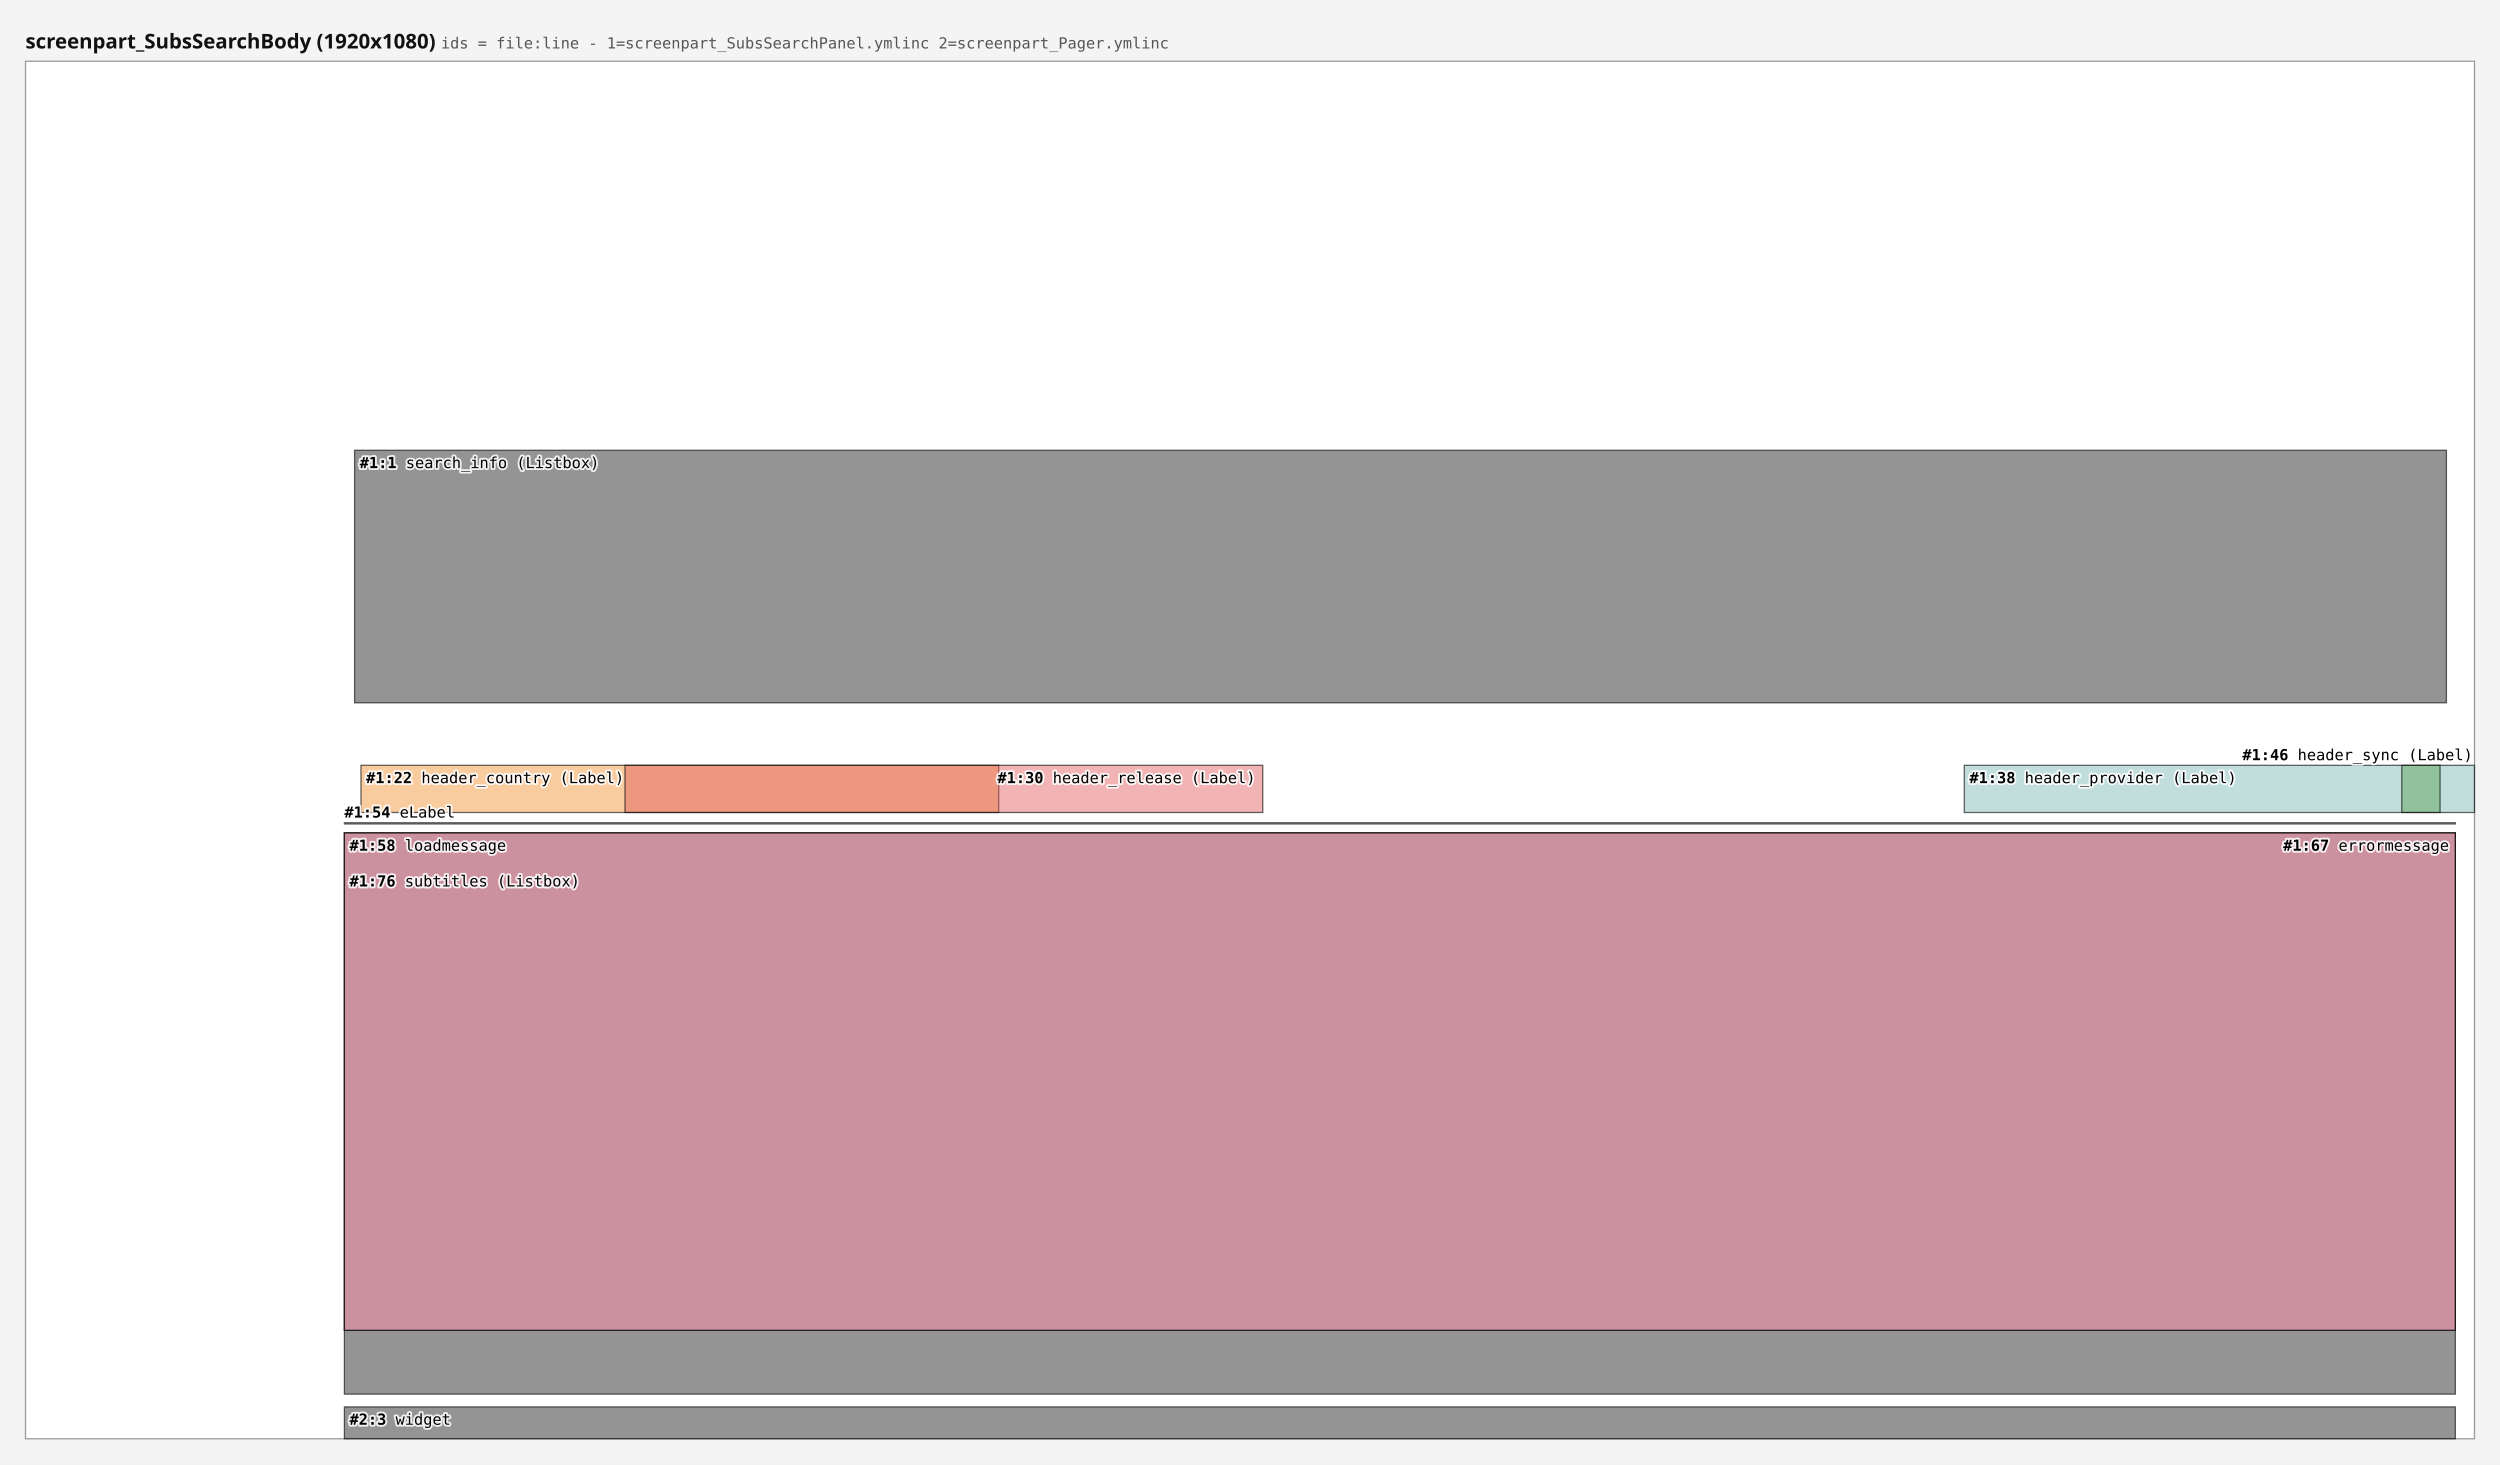
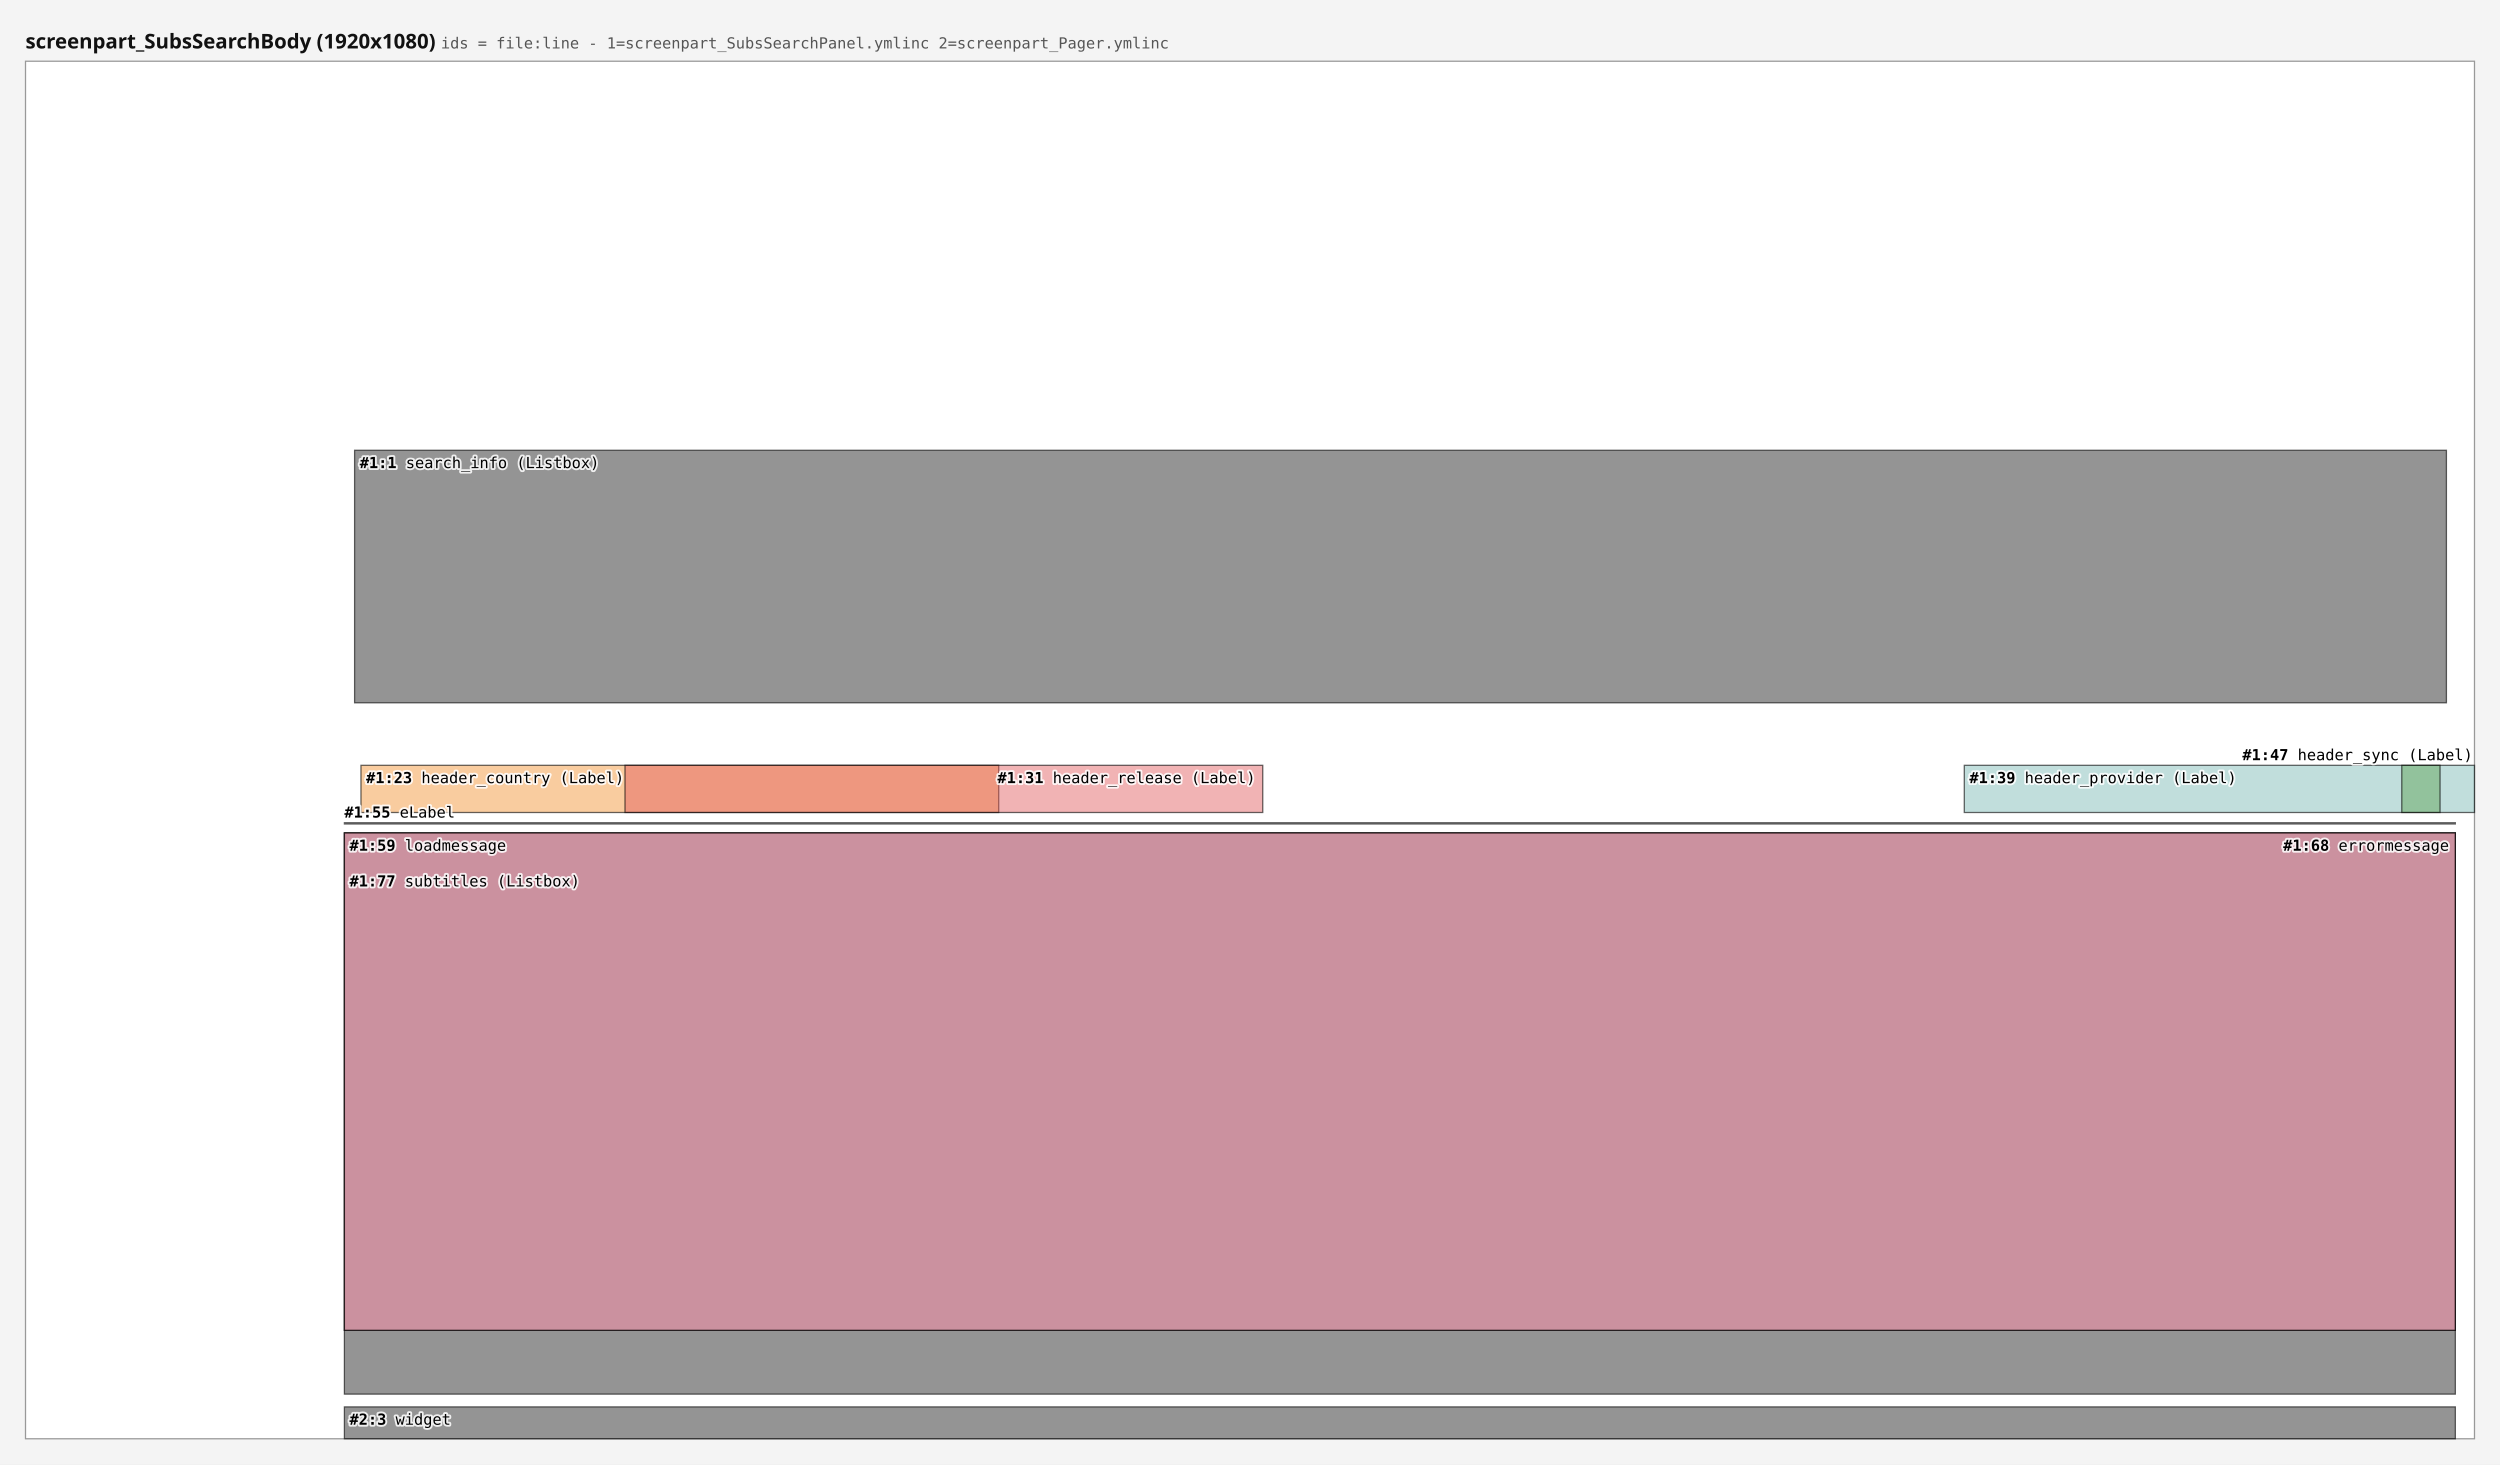
<svg xmlns="http://www.w3.org/2000/svg" width="1960" height="1148" viewBox="0 0 1960 1148">
  <rect x="0" y="0" width="1960" height="1148" fill="#f4f4f4" />
  <text x="20" y="38" font-family="sans-serif" font-size="16" font-weight="bold" fill="#111111">screenpart_SubsSearchBody (1920x1080) <tspan font-family="monospace" font-size="12" font-weight="normal" fill="#555555">ids = file:line - 1=screenpart_SubsSearchPanel.ymlinc  2=screenpart_Pager.ymlinc</tspan>
  </text>
  <g data-screen="0" transform="translate(20,48)">
    <rect x="0" y="0" width="1920" height="1080" fill="#ffffff" stroke="#999999" stroke-width="1" />
-     <rect data-ref="0:1" data-src="screenpart_SubsSearchPanel.ymlinc:22" x="263" y="552" width="500" height="37" fill="#f28e2b" fill-opacity="0.45" stroke="#000000" stroke-opacity="0.6" stroke-width="1" />
-     <rect data-ref="0:2" data-src="screenpart_SubsSearchPanel.ymlinc:30" x="470" y="552" width="500" height="37" fill="#e15759" fill-opacity="0.45" stroke="#000000" stroke-opacity="0.6" stroke-width="1" />
-     <rect data-ref="0:3" data-src="screenpart_SubsSearchPanel.ymlinc:38" x="1520" y="552" width="400" height="37" fill="#76b7b2" fill-opacity="0.45" stroke="#000000" stroke-opacity="0.6" stroke-width="1" />
-     <rect data-ref="0:4" data-src="screenpart_SubsSearchPanel.ymlinc:46" x="1863" y="552" width="30" height="37" fill="#59a14f" fill-opacity="0.45" stroke="#000000" stroke-opacity="0.6" stroke-width="1" />
-     <rect data-ref="0:5" data-src="screenpart_SubsSearchPanel.ymlinc:54" x="250" y="597" width="1655" height="1" fill="#c4c4c4" fill-opacity="0.45" stroke="#000000" stroke-opacity="0.6" stroke-width="1" />
+     <rect data-ref="0:1" data-src="screenpart_SubsSearchPanel.ymlinc:23" x="263" y="552" width="500" height="37" fill="#f28e2b" fill-opacity="0.45" stroke="#000000" stroke-opacity="0.6" stroke-width="1" />
+     <rect data-ref="0:2" data-src="screenpart_SubsSearchPanel.ymlinc:31" x="470" y="552" width="500" height="37" fill="#e15759" fill-opacity="0.45" stroke="#000000" stroke-opacity="0.6" stroke-width="1" />
+     <rect data-ref="0:3" data-src="screenpart_SubsSearchPanel.ymlinc:39" x="1520" y="552" width="400" height="37" fill="#76b7b2" fill-opacity="0.45" stroke="#000000" stroke-opacity="0.6" stroke-width="1" />
+     <rect data-ref="0:4" data-src="screenpart_SubsSearchPanel.ymlinc:47" x="1863" y="552" width="30" height="37" fill="#59a14f" fill-opacity="0.45" stroke="#000000" stroke-opacity="0.6" stroke-width="1" />
+     <rect data-ref="0:5" data-src="screenpart_SubsSearchPanel.ymlinc:55" x="250" y="597" width="1655" height="1" fill="#c4c4c4" fill-opacity="0.45" stroke="#000000" stroke-opacity="0.6" stroke-width="1" />
    <rect data-ref="0:9" data-src="screenpart_Pager.ymlinc:3" x="250" y="1055" width="1655" height="25" fill="#121212" fill-opacity="0.45" stroke="#000000" stroke-opacity="0.6" stroke-width="1" />
    <rect data-ref="0:0" data-src="screenpart_SubsSearchPanel.ymlinc:1" x="258" y="305" width="1640" height="198" fill="#121212" fill-opacity="0.45" stroke="#000000" stroke-opacity="0.6" stroke-width="1" />
-     <rect data-ref="0:8" data-src="screenpart_SubsSearchPanel.ymlinc:76" x="250" y="605" width="1655" height="440" fill="#121212" fill-opacity="0.45" stroke="#000000" stroke-opacity="0.6" stroke-width="1" />
-     <rect data-ref="0:6" data-src="screenpart_SubsSearchPanel.ymlinc:58" x="250" y="605" width="1655" height="390" fill="#b07aa1" fill-opacity="0.45" stroke="#000000" stroke-opacity="0.6" stroke-width="1" />
-     <rect data-ref="0:7" data-src="screenpart_SubsSearchPanel.ymlinc:67" x="250" y="605" width="1655" height="390" fill="#ff9da7" fill-opacity="0.45" stroke="#000000" stroke-opacity="0.6" stroke-width="1" />
+     <rect data-ref="0:8" data-src="screenpart_SubsSearchPanel.ymlinc:77" x="250" y="605" width="1655" height="440" fill="#121212" fill-opacity="0.45" stroke="#000000" stroke-opacity="0.6" stroke-width="1" />
+     <rect data-ref="0:6" data-src="screenpart_SubsSearchPanel.ymlinc:59" x="250" y="605" width="1655" height="390" fill="#b07aa1" fill-opacity="0.45" stroke="#000000" stroke-opacity="0.6" stroke-width="1" />
+     <rect data-ref="0:7" data-src="screenpart_SubsSearchPanel.ymlinc:68" x="250" y="605" width="1655" height="390" fill="#ff9da7" fill-opacity="0.45" stroke="#000000" stroke-opacity="0.6" stroke-width="1" />
    <g pointer-events="none" font-family="monospace" font-size="12" fill="#000000" stroke="#ffffff" stroke-width="3" stroke-opacity="0.85" stroke-linejoin="round" paint-order="stroke">
      <text x="267" y="566">
-         <tspan font-weight="bold">#1:22</tspan> header_country (Label)</text>
+         <tspan font-weight="bold">#1:23</tspan> header_country (Label)</text>
      <text x="762" y="566">
-         <tspan font-weight="bold">#1:30</tspan> header_release (Label)</text>
+         <tspan font-weight="bold">#1:31</tspan> header_release (Label)</text>
      <text x="1524" y="566">
-         <tspan font-weight="bold">#1:38</tspan> header_provider (Label)</text>
+         <tspan font-weight="bold">#1:39</tspan> header_provider (Label)</text>
      <text x="1738" y="548">
-         <tspan font-weight="bold">#1:46</tspan> header_sync (Label)</text>
+         <tspan font-weight="bold">#1:47</tspan> header_sync (Label)</text>
      <text x="250" y="593">
-         <tspan font-weight="bold">#1:54</tspan> eLabel</text>
+         <tspan font-weight="bold">#1:55</tspan> eLabel</text>
      <text x="254" y="1069">
        <tspan font-weight="bold">#2:3</tspan> widget</text>
      <text x="262" y="319">
        <tspan font-weight="bold">#1:1</tspan> search_info (Listbox)</text>
      <text x="254" y="647">
-         <tspan font-weight="bold">#1:76</tspan> subtitles (Listbox)</text>
+         <tspan font-weight="bold">#1:77</tspan> subtitles (Listbox)</text>
      <text x="254" y="619">
-         <tspan font-weight="bold">#1:58</tspan> loadmessage</text>
+         <tspan font-weight="bold">#1:59</tspan> loadmessage</text>
      <text x="1770" y="619">
-         <tspan font-weight="bold">#1:67</tspan> errormessage</text>
+         <tspan font-weight="bold">#1:68</tspan> errormessage</text>
    </g>
  </g>
</svg>
